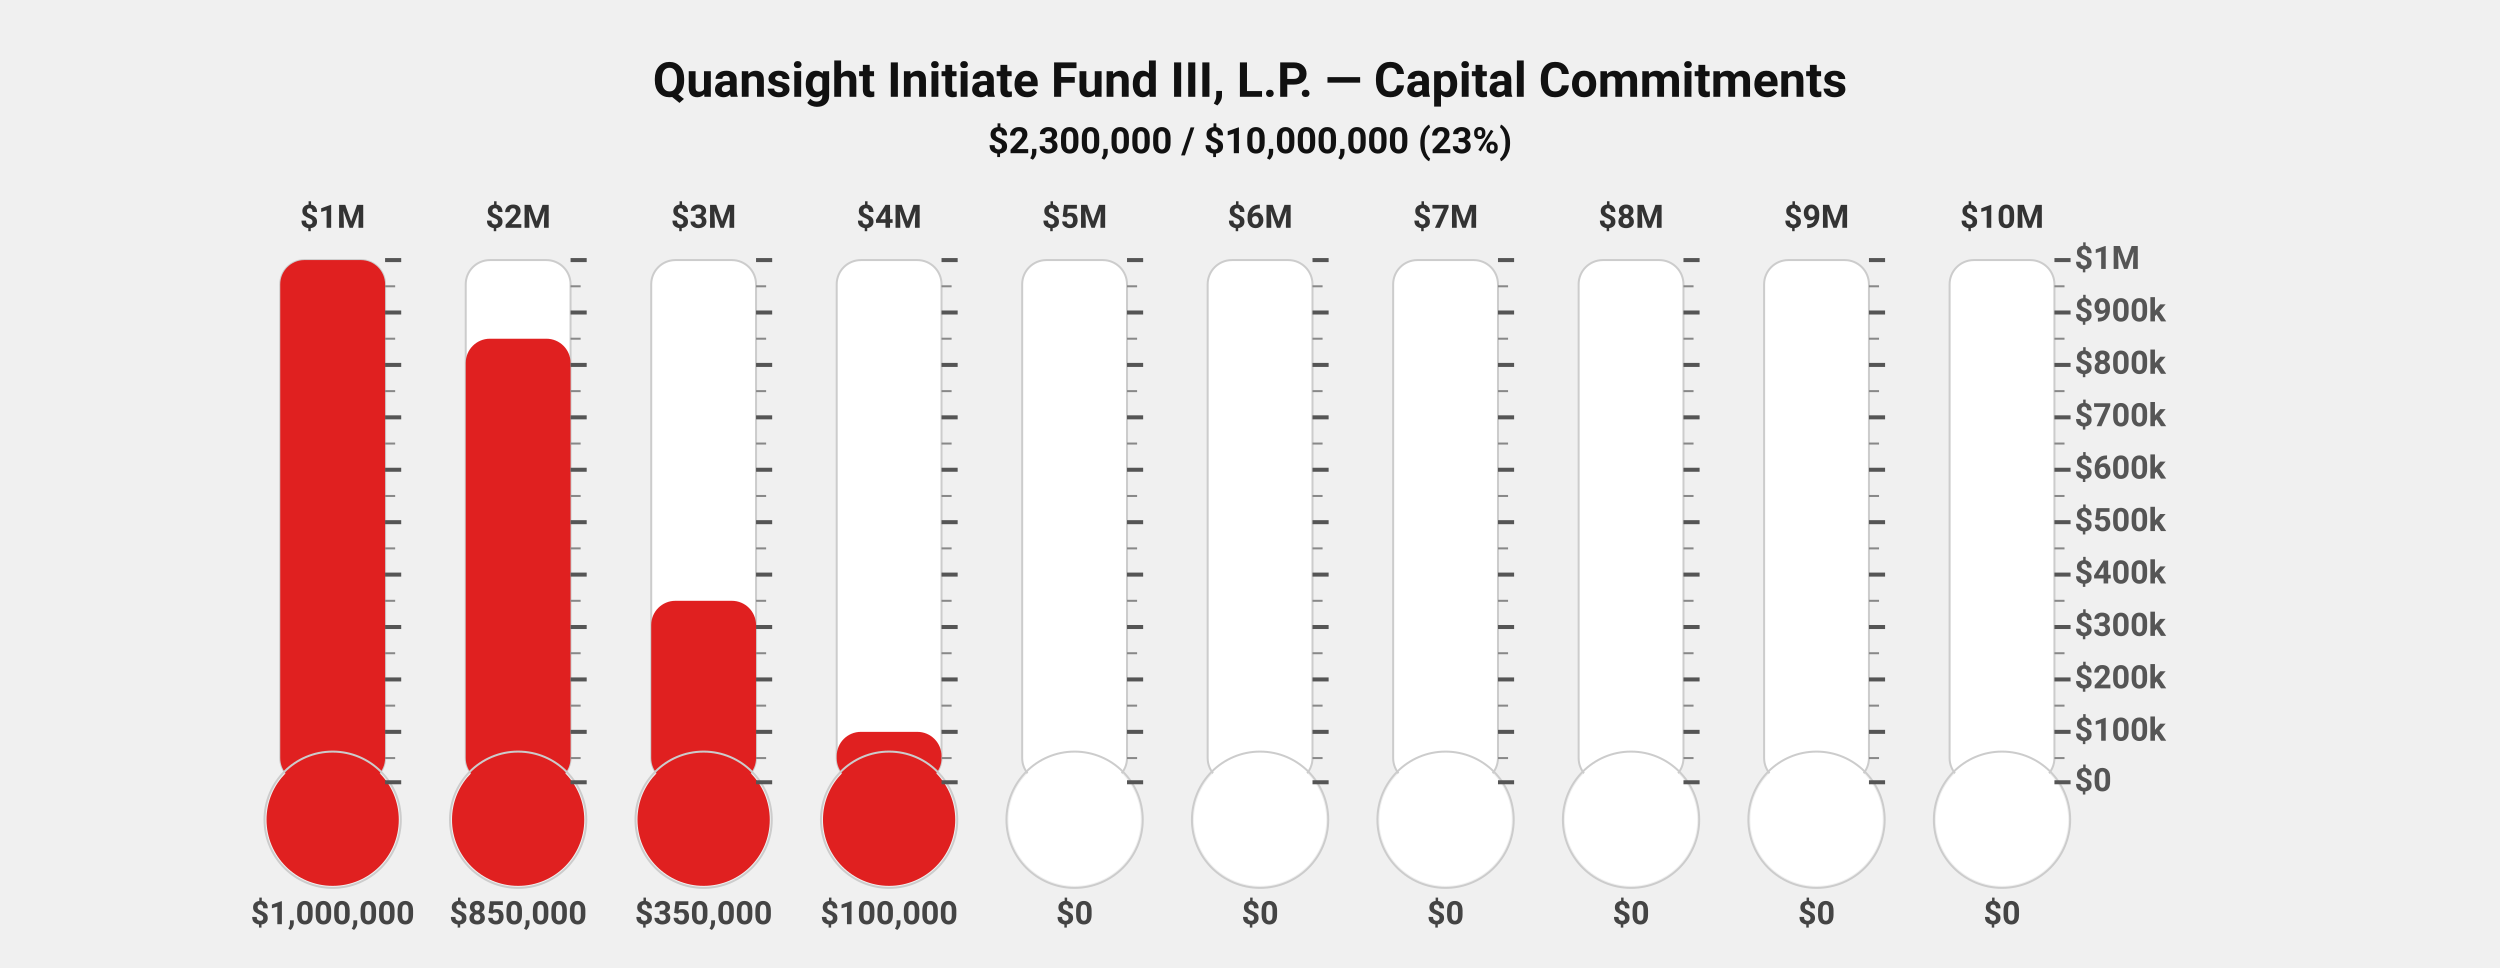
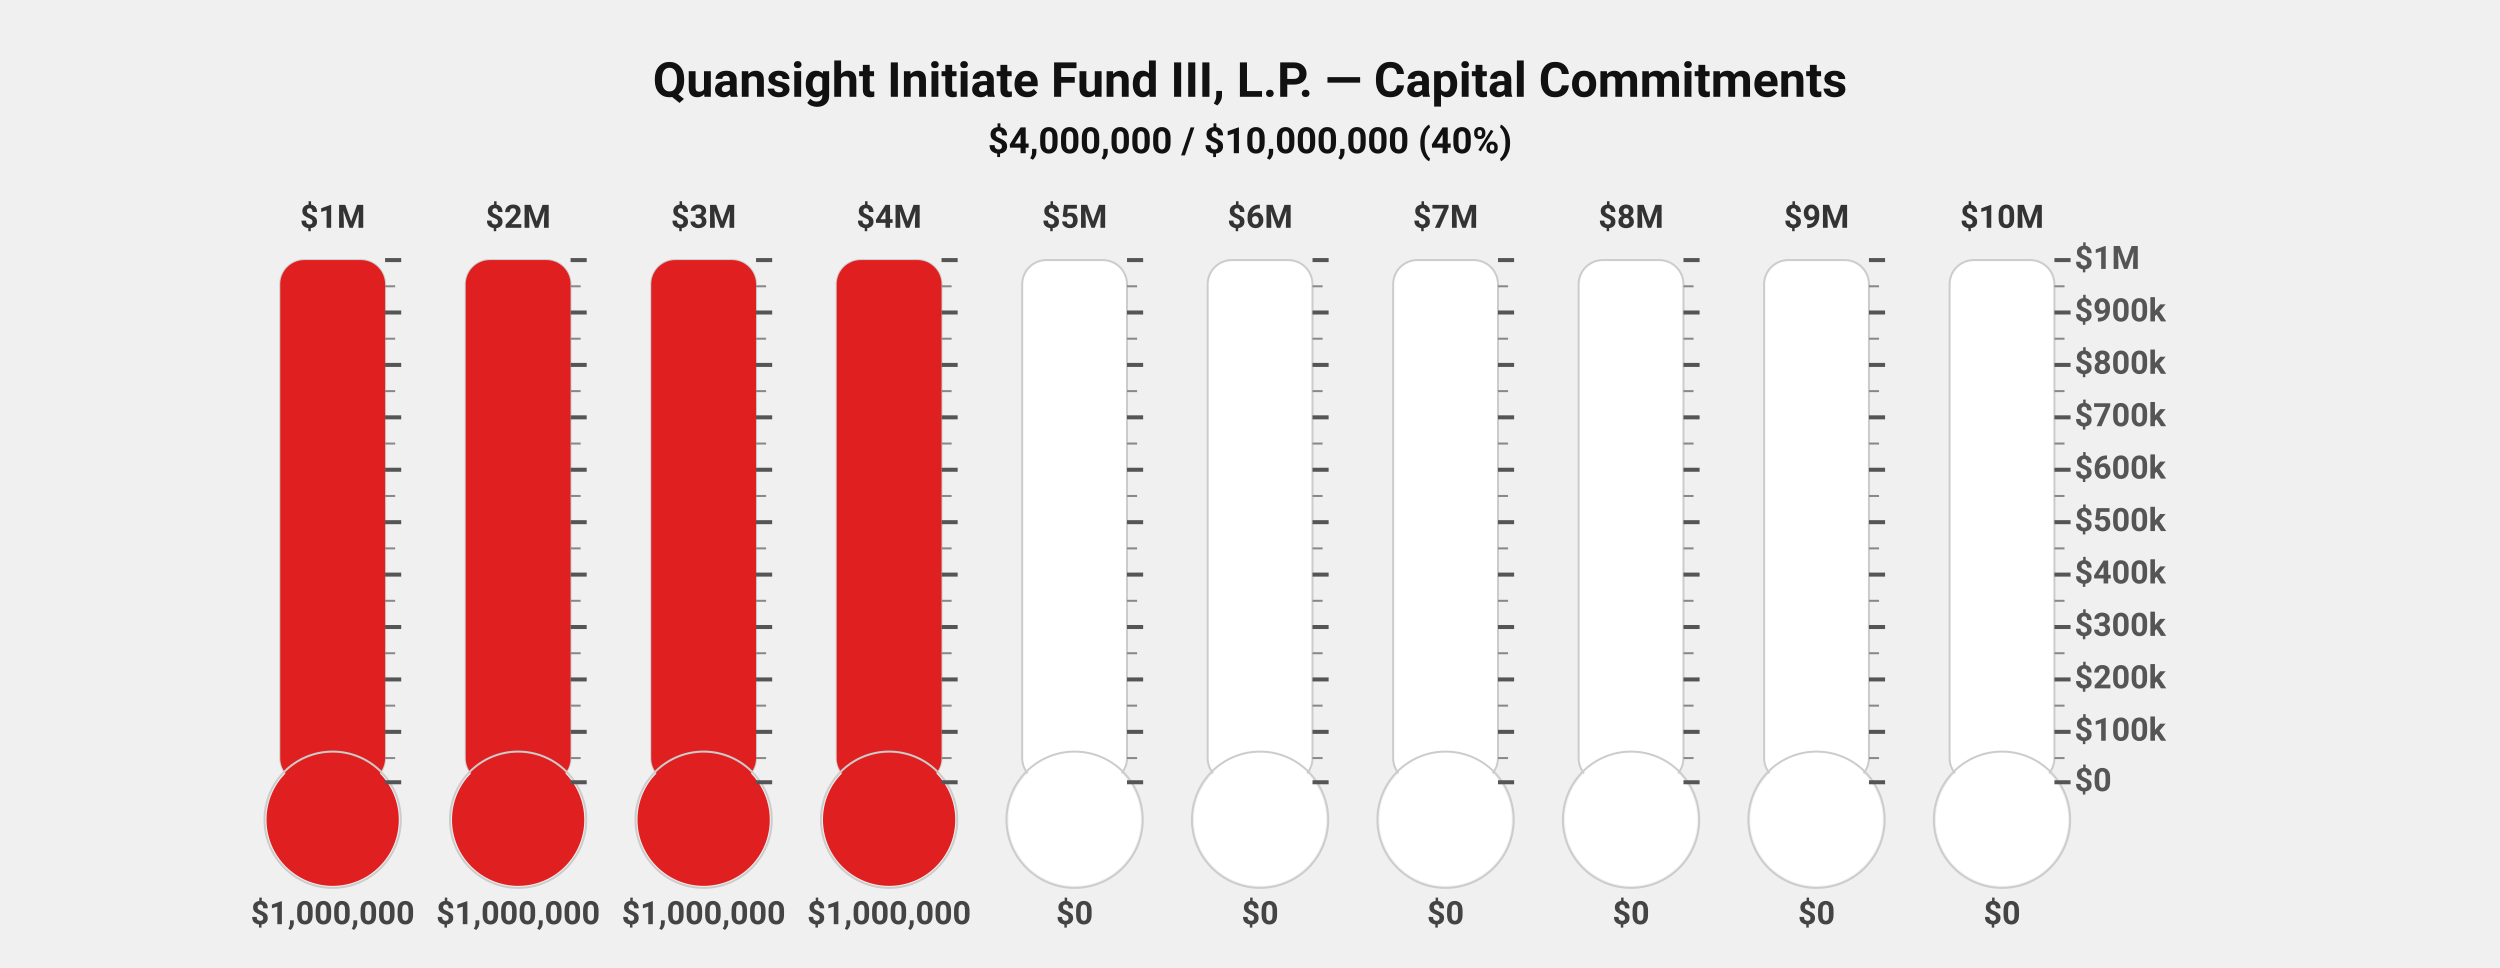
<svg xmlns="http://www.w3.org/2000/svg" width="1240" height="480" viewBox="0 0 1240 480">
  <defs>
    <style>
            .title{font:700 24px system-ui,-apple-system,Segoe UI,Roboto,sans-serif;fill:#111}
            .label{font:600 16px system-ui,-apple-system,Segoe UI,Roboto,sans-serif;fill:#222}
            .value{font:700 18px system-ui,-apple-system,Segoe UI,Roboto,sans-serif;fill:#111}
            .tickMajor{stroke:#555}
            .tickMinor{stroke:#888}
            .tube{fill:#ffffff;stroke:#ccc}
            .segLbl{font:600 16px system-ui,-apple-system,Segoe UI,Roboto,sans-serif;fill:#444}
            .topLbl{font:700 16px system-ui,-apple-system,Segoe UI,Roboto,sans-serif;fill:#333}
            .tickLbl{font:600 16px system-ui,-apple-system,Segoe UI,Roboto,sans-serif;fill:#555}
        </style>
  </defs>
  <text x="620.0" y="48" class="title" text-anchor="middle">Quansight Initiate Fund III, L.P. — Capital Commitments</text>
-   <text x="620.0" y="76" class="value" text-anchor="middle">$2,300,000 / $10,000,000 (23%)</text>
+   <text x="620.0" y="76" class="value" text-anchor="middle">$4,000,000 / $10,000,000 (40%)</text>
  <text x="165.0" y="113" class="topLbl" text-anchor="middle">$1M</text>
  <rect x="139" y="129" rx="12" ry="12" width="52" height="259" class="tube" />
  <clipPath id="clipFill0">
    <rect x="139" y="129" width="52" height="259" rx="12" ry="12" />
  </clipPath>
  <rect x="139" y="129" rx="12" ry="12" width="52" height="259" fill="#e02020" clip-path="url(#clipFill0)" />
  <circle cx="165.0" cy="406.59" r="32.8" style="fill:#e02020" />
  <circle cx="165.0" cy="406.59" r="33.8" fill="none" stroke="#ccc" stroke-width="1" />
  <line x1="191" y1="388" x2="199" y2="388" class="tickMajor" stroke-width="2" />
  <line x1="191" y1="363" x2="199" y2="363" class="tickMajor" stroke-width="2" />
  <line x1="191" y1="337" x2="199" y2="337" class="tickMajor" stroke-width="2" />
  <line x1="191" y1="311" x2="199" y2="311" class="tickMajor" stroke-width="2" />
  <line x1="191" y1="285" x2="199" y2="285" class="tickMajor" stroke-width="2" />
  <line x1="191" y1="259" x2="199" y2="259" class="tickMajor" stroke-width="2" />
  <line x1="191" y1="233" x2="199" y2="233" class="tickMajor" stroke-width="2" />
  <line x1="191" y1="207" x2="199" y2="207" class="tickMajor" stroke-width="2" />
  <line x1="191" y1="181" x2="199" y2="181" class="tickMajor" stroke-width="2" />
  <line x1="191" y1="155" x2="199" y2="155" class="tickMajor" stroke-width="2" />
  <line x1="191" y1="129" x2="199" y2="129" class="tickMajor" stroke-width="2" />
  <line x1="191" y1="376" x2="196" y2="376" class="tickMinor" stroke-width="1" />
  <line x1="191" y1="350" x2="196" y2="350" class="tickMinor" stroke-width="1" />
  <line x1="191" y1="324" x2="196" y2="324" class="tickMinor" stroke-width="1" />
  <line x1="191" y1="298" x2="196" y2="298" class="tickMinor" stroke-width="1" />
  <line x1="191" y1="272" x2="196" y2="272" class="tickMinor" stroke-width="1" />
  <line x1="191" y1="246" x2="196" y2="246" class="tickMinor" stroke-width="1" />
  <line x1="191" y1="220" x2="196" y2="220" class="tickMinor" stroke-width="1" />
  <line x1="191" y1="194" x2="196" y2="194" class="tickMinor" stroke-width="1" />
  <line x1="191" y1="168" x2="196" y2="168" class="tickMinor" stroke-width="1" />
  <line x1="191" y1="142" x2="196" y2="142" class="tickMinor" stroke-width="1" />
  <text x="165.0" y="458.39" class="segLbl" text-anchor="middle">$1,000,000</text>
  <text x="257.0" y="113" class="topLbl" text-anchor="middle">$2M</text>
  <rect x="231" y="129" rx="12" ry="12" width="52" height="259" class="tube" />
  <clipPath id="clipFill1">
-     <rect x="231" y="168" width="52" height="220" rx="12" ry="12" />
+     <rect x="231" y="129" width="52" height="259" rx="12" ry="12" />
  </clipPath>
  <rect x="231" y="129" rx="12" ry="12" width="52" height="259" fill="#e02020" clip-path="url(#clipFill1)" />
  <circle cx="257.0" cy="406.59" r="32.8" style="fill:#e02020" />
  <circle cx="257.0" cy="406.59" r="33.8" fill="none" stroke="#ccc" stroke-width="1" />
  <line x1="283" y1="388" x2="291" y2="388" class="tickMajor" stroke-width="2" />
  <line x1="283" y1="363" x2="291" y2="363" class="tickMajor" stroke-width="2" />
  <line x1="283" y1="337" x2="291" y2="337" class="tickMajor" stroke-width="2" />
  <line x1="283" y1="311" x2="291" y2="311" class="tickMajor" stroke-width="2" />
  <line x1="283" y1="285" x2="291" y2="285" class="tickMajor" stroke-width="2" />
  <line x1="283" y1="259" x2="291" y2="259" class="tickMajor" stroke-width="2" />
  <line x1="283" y1="233" x2="291" y2="233" class="tickMajor" stroke-width="2" />
  <line x1="283" y1="207" x2="291" y2="207" class="tickMajor" stroke-width="2" />
  <line x1="283" y1="181" x2="291" y2="181" class="tickMajor" stroke-width="2" />
  <line x1="283" y1="155" x2="291" y2="155" class="tickMajor" stroke-width="2" />
  <line x1="283" y1="129" x2="291" y2="129" class="tickMajor" stroke-width="2" />
  <line x1="283" y1="376" x2="288" y2="376" class="tickMinor" stroke-width="1" />
  <line x1="283" y1="350" x2="288" y2="350" class="tickMinor" stroke-width="1" />
  <line x1="283" y1="324" x2="288" y2="324" class="tickMinor" stroke-width="1" />
  <line x1="283" y1="298" x2="288" y2="298" class="tickMinor" stroke-width="1" />
  <line x1="283" y1="272" x2="288" y2="272" class="tickMinor" stroke-width="1" />
  <line x1="283" y1="246" x2="288" y2="246" class="tickMinor" stroke-width="1" />
  <line x1="283" y1="220" x2="288" y2="220" class="tickMinor" stroke-width="1" />
  <line x1="283" y1="194" x2="288" y2="194" class="tickMinor" stroke-width="1" />
  <line x1="283" y1="168" x2="288" y2="168" class="tickMinor" stroke-width="1" />
  <line x1="283" y1="142" x2="288" y2="142" class="tickMinor" stroke-width="1" />
-   <text x="257.0" y="458.39" class="segLbl" text-anchor="middle">$850,000</text>
+   <text x="257.0" y="458.39" class="segLbl" text-anchor="middle">$1,000,000</text>
  <text x="349.0" y="113" class="topLbl" text-anchor="middle">$3M</text>
  <rect x="323" y="129" rx="12" ry="12" width="52" height="259" class="tube" />
  <clipPath id="clipFill2">
-     <rect x="323" y="298" width="52" height="90" rx="12" ry="12" />
+     <rect x="323" y="129" width="52" height="259" rx="12" ry="12" />
  </clipPath>
  <rect x="323" y="129" rx="12" ry="12" width="52" height="259" fill="#e02020" clip-path="url(#clipFill2)" />
  <circle cx="349.0" cy="406.59" r="32.8" style="fill:#e02020" />
  <circle cx="349.0" cy="406.59" r="33.8" fill="none" stroke="#ccc" stroke-width="1" />
  <line x1="375" y1="388" x2="383" y2="388" class="tickMajor" stroke-width="2" />
  <line x1="375" y1="363" x2="383" y2="363" class="tickMajor" stroke-width="2" />
  <line x1="375" y1="337" x2="383" y2="337" class="tickMajor" stroke-width="2" />
  <line x1="375" y1="311" x2="383" y2="311" class="tickMajor" stroke-width="2" />
  <line x1="375" y1="285" x2="383" y2="285" class="tickMajor" stroke-width="2" />
  <line x1="375" y1="259" x2="383" y2="259" class="tickMajor" stroke-width="2" />
  <line x1="375" y1="233" x2="383" y2="233" class="tickMajor" stroke-width="2" />
  <line x1="375" y1="207" x2="383" y2="207" class="tickMajor" stroke-width="2" />
  <line x1="375" y1="181" x2="383" y2="181" class="tickMajor" stroke-width="2" />
  <line x1="375" y1="155" x2="383" y2="155" class="tickMajor" stroke-width="2" />
  <line x1="375" y1="129" x2="383" y2="129" class="tickMajor" stroke-width="2" />
  <line x1="375" y1="376" x2="380" y2="376" class="tickMinor" stroke-width="1" />
  <line x1="375" y1="350" x2="380" y2="350" class="tickMinor" stroke-width="1" />
  <line x1="375" y1="324" x2="380" y2="324" class="tickMinor" stroke-width="1" />
  <line x1="375" y1="298" x2="380" y2="298" class="tickMinor" stroke-width="1" />
  <line x1="375" y1="272" x2="380" y2="272" class="tickMinor" stroke-width="1" />
  <line x1="375" y1="246" x2="380" y2="246" class="tickMinor" stroke-width="1" />
  <line x1="375" y1="220" x2="380" y2="220" class="tickMinor" stroke-width="1" />
  <line x1="375" y1="194" x2="380" y2="194" class="tickMinor" stroke-width="1" />
  <line x1="375" y1="168" x2="380" y2="168" class="tickMinor" stroke-width="1" />
  <line x1="375" y1="142" x2="380" y2="142" class="tickMinor" stroke-width="1" />
-   <text x="349.0" y="458.39" class="segLbl" text-anchor="middle">$350,000</text>
+   <text x="349.0" y="458.39" class="segLbl" text-anchor="middle">$1,000,000</text>
  <text x="441.0" y="113" class="topLbl" text-anchor="middle">$4M</text>
  <rect x="415" y="129" rx="12" ry="12" width="52" height="259" class="tube" />
  <clipPath id="clipFill3">
-     <rect x="415" y="363" width="52" height="25" rx="12" ry="12" />
+     <rect x="415" y="129" width="52" height="259" rx="12" ry="12" />
  </clipPath>
  <rect x="415" y="129" rx="12" ry="12" width="52" height="259" fill="#e02020" clip-path="url(#clipFill3)" />
  <circle cx="441.0" cy="406.59" r="32.8" style="fill:#e02020" />
  <circle cx="441.0" cy="406.59" r="33.8" fill="none" stroke="#ccc" stroke-width="1" />
  <line x1="467" y1="388" x2="475" y2="388" class="tickMajor" stroke-width="2" />
  <line x1="467" y1="363" x2="475" y2="363" class="tickMajor" stroke-width="2" />
  <line x1="467" y1="337" x2="475" y2="337" class="tickMajor" stroke-width="2" />
  <line x1="467" y1="311" x2="475" y2="311" class="tickMajor" stroke-width="2" />
  <line x1="467" y1="285" x2="475" y2="285" class="tickMajor" stroke-width="2" />
  <line x1="467" y1="259" x2="475" y2="259" class="tickMajor" stroke-width="2" />
  <line x1="467" y1="233" x2="475" y2="233" class="tickMajor" stroke-width="2" />
  <line x1="467" y1="207" x2="475" y2="207" class="tickMajor" stroke-width="2" />
  <line x1="467" y1="181" x2="475" y2="181" class="tickMajor" stroke-width="2" />
  <line x1="467" y1="155" x2="475" y2="155" class="tickMajor" stroke-width="2" />
  <line x1="467" y1="129" x2="475" y2="129" class="tickMajor" stroke-width="2" />
  <line x1="467" y1="376" x2="472" y2="376" class="tickMinor" stroke-width="1" />
  <line x1="467" y1="350" x2="472" y2="350" class="tickMinor" stroke-width="1" />
  <line x1="467" y1="324" x2="472" y2="324" class="tickMinor" stroke-width="1" />
  <line x1="467" y1="298" x2="472" y2="298" class="tickMinor" stroke-width="1" />
  <line x1="467" y1="272" x2="472" y2="272" class="tickMinor" stroke-width="1" />
  <line x1="467" y1="246" x2="472" y2="246" class="tickMinor" stroke-width="1" />
  <line x1="467" y1="220" x2="472" y2="220" class="tickMinor" stroke-width="1" />
  <line x1="467" y1="194" x2="472" y2="194" class="tickMinor" stroke-width="1" />
  <line x1="467" y1="168" x2="472" y2="168" class="tickMinor" stroke-width="1" />
  <line x1="467" y1="142" x2="472" y2="142" class="tickMinor" stroke-width="1" />
-   <text x="441.0" y="458.39" class="segLbl" text-anchor="middle">$100,000</text>
+   <text x="441.0" y="458.39" class="segLbl" text-anchor="middle">$1,000,000</text>
  <text x="533.0" y="113" class="topLbl" text-anchor="middle">$5M</text>
  <rect x="507" y="129" rx="12" ry="12" width="52" height="259" class="tube" />
  <clipPath id="clipFill4">
    <rect x="507" y="388" width="52" height="0" rx="12" ry="12" />
  </clipPath>
  <rect x="507" y="129" rx="12" ry="12" width="52" height="259" fill="#e02020" clip-path="url(#clipFill4)" />
  <circle cx="533.0" cy="406.59" r="32.8" style="fill:#ffffff" />
  <circle cx="533.0" cy="406.59" r="33.8" fill="none" stroke="#ccc" stroke-width="1" />
  <line x1="559" y1="388" x2="567" y2="388" class="tickMajor" stroke-width="2" />
  <line x1="559" y1="363" x2="567" y2="363" class="tickMajor" stroke-width="2" />
  <line x1="559" y1="337" x2="567" y2="337" class="tickMajor" stroke-width="2" />
  <line x1="559" y1="311" x2="567" y2="311" class="tickMajor" stroke-width="2" />
  <line x1="559" y1="285" x2="567" y2="285" class="tickMajor" stroke-width="2" />
  <line x1="559" y1="259" x2="567" y2="259" class="tickMajor" stroke-width="2" />
  <line x1="559" y1="233" x2="567" y2="233" class="tickMajor" stroke-width="2" />
  <line x1="559" y1="207" x2="567" y2="207" class="tickMajor" stroke-width="2" />
  <line x1="559" y1="181" x2="567" y2="181" class="tickMajor" stroke-width="2" />
  <line x1="559" y1="155" x2="567" y2="155" class="tickMajor" stroke-width="2" />
  <line x1="559" y1="129" x2="567" y2="129" class="tickMajor" stroke-width="2" />
  <line x1="559" y1="376" x2="564" y2="376" class="tickMinor" stroke-width="1" />
  <line x1="559" y1="350" x2="564" y2="350" class="tickMinor" stroke-width="1" />
  <line x1="559" y1="324" x2="564" y2="324" class="tickMinor" stroke-width="1" />
  <line x1="559" y1="298" x2="564" y2="298" class="tickMinor" stroke-width="1" />
  <line x1="559" y1="272" x2="564" y2="272" class="tickMinor" stroke-width="1" />
  <line x1="559" y1="246" x2="564" y2="246" class="tickMinor" stroke-width="1" />
  <line x1="559" y1="220" x2="564" y2="220" class="tickMinor" stroke-width="1" />
  <line x1="559" y1="194" x2="564" y2="194" class="tickMinor" stroke-width="1" />
  <line x1="559" y1="168" x2="564" y2="168" class="tickMinor" stroke-width="1" />
  <line x1="559" y1="142" x2="564" y2="142" class="tickMinor" stroke-width="1" />
  <text x="533.0" y="458.39" class="segLbl" text-anchor="middle">$0</text>
  <text x="625.0" y="113" class="topLbl" text-anchor="middle">$6M</text>
  <rect x="599" y="129" rx="12" ry="12" width="52" height="259" class="tube" />
  <clipPath id="clipFill5">
    <rect x="599" y="388" width="52" height="0" rx="12" ry="12" />
  </clipPath>
  <rect x="599" y="129" rx="12" ry="12" width="52" height="259" fill="#e02020" clip-path="url(#clipFill5)" />
  <circle cx="625.0" cy="406.59" r="32.8" style="fill:#ffffff" />
  <circle cx="625.0" cy="406.59" r="33.8" fill="none" stroke="#ccc" stroke-width="1" />
  <line x1="651" y1="388" x2="659" y2="388" class="tickMajor" stroke-width="2" />
  <line x1="651" y1="363" x2="659" y2="363" class="tickMajor" stroke-width="2" />
  <line x1="651" y1="337" x2="659" y2="337" class="tickMajor" stroke-width="2" />
  <line x1="651" y1="311" x2="659" y2="311" class="tickMajor" stroke-width="2" />
  <line x1="651" y1="285" x2="659" y2="285" class="tickMajor" stroke-width="2" />
  <line x1="651" y1="259" x2="659" y2="259" class="tickMajor" stroke-width="2" />
  <line x1="651" y1="233" x2="659" y2="233" class="tickMajor" stroke-width="2" />
  <line x1="651" y1="207" x2="659" y2="207" class="tickMajor" stroke-width="2" />
  <line x1="651" y1="181" x2="659" y2="181" class="tickMajor" stroke-width="2" />
  <line x1="651" y1="155" x2="659" y2="155" class="tickMajor" stroke-width="2" />
  <line x1="651" y1="129" x2="659" y2="129" class="tickMajor" stroke-width="2" />
  <line x1="651" y1="376" x2="656" y2="376" class="tickMinor" stroke-width="1" />
  <line x1="651" y1="350" x2="656" y2="350" class="tickMinor" stroke-width="1" />
  <line x1="651" y1="324" x2="656" y2="324" class="tickMinor" stroke-width="1" />
  <line x1="651" y1="298" x2="656" y2="298" class="tickMinor" stroke-width="1" />
  <line x1="651" y1="272" x2="656" y2="272" class="tickMinor" stroke-width="1" />
  <line x1="651" y1="246" x2="656" y2="246" class="tickMinor" stroke-width="1" />
  <line x1="651" y1="220" x2="656" y2="220" class="tickMinor" stroke-width="1" />
  <line x1="651" y1="194" x2="656" y2="194" class="tickMinor" stroke-width="1" />
  <line x1="651" y1="168" x2="656" y2="168" class="tickMinor" stroke-width="1" />
  <line x1="651" y1="142" x2="656" y2="142" class="tickMinor" stroke-width="1" />
  <text x="625.0" y="458.39" class="segLbl" text-anchor="middle">$0</text>
  <text x="717.0" y="113" class="topLbl" text-anchor="middle">$7M</text>
  <rect x="691" y="129" rx="12" ry="12" width="52" height="259" class="tube" />
  <clipPath id="clipFill6">
    <rect x="691" y="388" width="52" height="0" rx="12" ry="12" />
  </clipPath>
  <rect x="691" y="129" rx="12" ry="12" width="52" height="259" fill="#e02020" clip-path="url(#clipFill6)" />
  <circle cx="717.0" cy="406.59" r="32.8" style="fill:#ffffff" />
  <circle cx="717.0" cy="406.59" r="33.8" fill="none" stroke="#ccc" stroke-width="1" />
  <line x1="743" y1="388" x2="751" y2="388" class="tickMajor" stroke-width="2" />
  <line x1="743" y1="363" x2="751" y2="363" class="tickMajor" stroke-width="2" />
  <line x1="743" y1="337" x2="751" y2="337" class="tickMajor" stroke-width="2" />
  <line x1="743" y1="311" x2="751" y2="311" class="tickMajor" stroke-width="2" />
  <line x1="743" y1="285" x2="751" y2="285" class="tickMajor" stroke-width="2" />
  <line x1="743" y1="259" x2="751" y2="259" class="tickMajor" stroke-width="2" />
  <line x1="743" y1="233" x2="751" y2="233" class="tickMajor" stroke-width="2" />
  <line x1="743" y1="207" x2="751" y2="207" class="tickMajor" stroke-width="2" />
  <line x1="743" y1="181" x2="751" y2="181" class="tickMajor" stroke-width="2" />
  <line x1="743" y1="155" x2="751" y2="155" class="tickMajor" stroke-width="2" />
  <line x1="743" y1="129" x2="751" y2="129" class="tickMajor" stroke-width="2" />
  <line x1="743" y1="376" x2="748" y2="376" class="tickMinor" stroke-width="1" />
  <line x1="743" y1="350" x2="748" y2="350" class="tickMinor" stroke-width="1" />
  <line x1="743" y1="324" x2="748" y2="324" class="tickMinor" stroke-width="1" />
  <line x1="743" y1="298" x2="748" y2="298" class="tickMinor" stroke-width="1" />
  <line x1="743" y1="272" x2="748" y2="272" class="tickMinor" stroke-width="1" />
  <line x1="743" y1="246" x2="748" y2="246" class="tickMinor" stroke-width="1" />
  <line x1="743" y1="220" x2="748" y2="220" class="tickMinor" stroke-width="1" />
  <line x1="743" y1="194" x2="748" y2="194" class="tickMinor" stroke-width="1" />
  <line x1="743" y1="168" x2="748" y2="168" class="tickMinor" stroke-width="1" />
  <line x1="743" y1="142" x2="748" y2="142" class="tickMinor" stroke-width="1" />
  <text x="717.0" y="458.39" class="segLbl" text-anchor="middle">$0</text>
  <text x="809.0" y="113" class="topLbl" text-anchor="middle">$8M</text>
  <rect x="783" y="129" rx="12" ry="12" width="52" height="259" class="tube" />
  <clipPath id="clipFill7">
    <rect x="783" y="388" width="52" height="0" rx="12" ry="12" />
  </clipPath>
  <rect x="783" y="129" rx="12" ry="12" width="52" height="259" fill="#e02020" clip-path="url(#clipFill7)" />
  <circle cx="809.0" cy="406.59" r="32.8" style="fill:#ffffff" />
  <circle cx="809.0" cy="406.59" r="33.8" fill="none" stroke="#ccc" stroke-width="1" />
  <line x1="835" y1="388" x2="843" y2="388" class="tickMajor" stroke-width="2" />
  <line x1="835" y1="363" x2="843" y2="363" class="tickMajor" stroke-width="2" />
  <line x1="835" y1="337" x2="843" y2="337" class="tickMajor" stroke-width="2" />
  <line x1="835" y1="311" x2="843" y2="311" class="tickMajor" stroke-width="2" />
  <line x1="835" y1="285" x2="843" y2="285" class="tickMajor" stroke-width="2" />
  <line x1="835" y1="259" x2="843" y2="259" class="tickMajor" stroke-width="2" />
  <line x1="835" y1="233" x2="843" y2="233" class="tickMajor" stroke-width="2" />
  <line x1="835" y1="207" x2="843" y2="207" class="tickMajor" stroke-width="2" />
  <line x1="835" y1="181" x2="843" y2="181" class="tickMajor" stroke-width="2" />
  <line x1="835" y1="155" x2="843" y2="155" class="tickMajor" stroke-width="2" />
  <line x1="835" y1="129" x2="843" y2="129" class="tickMajor" stroke-width="2" />
  <line x1="835" y1="376" x2="840" y2="376" class="tickMinor" stroke-width="1" />
  <line x1="835" y1="350" x2="840" y2="350" class="tickMinor" stroke-width="1" />
  <line x1="835" y1="324" x2="840" y2="324" class="tickMinor" stroke-width="1" />
  <line x1="835" y1="298" x2="840" y2="298" class="tickMinor" stroke-width="1" />
  <line x1="835" y1="272" x2="840" y2="272" class="tickMinor" stroke-width="1" />
  <line x1="835" y1="246" x2="840" y2="246" class="tickMinor" stroke-width="1" />
  <line x1="835" y1="220" x2="840" y2="220" class="tickMinor" stroke-width="1" />
  <line x1="835" y1="194" x2="840" y2="194" class="tickMinor" stroke-width="1" />
  <line x1="835" y1="168" x2="840" y2="168" class="tickMinor" stroke-width="1" />
  <line x1="835" y1="142" x2="840" y2="142" class="tickMinor" stroke-width="1" />
  <text x="809.0" y="458.39" class="segLbl" text-anchor="middle">$0</text>
  <text x="901.0" y="113" class="topLbl" text-anchor="middle">$9M</text>
  <rect x="875" y="129" rx="12" ry="12" width="52" height="259" class="tube" />
  <clipPath id="clipFill8">
    <rect x="875" y="388" width="52" height="0" rx="12" ry="12" />
  </clipPath>
  <rect x="875" y="129" rx="12" ry="12" width="52" height="259" fill="#e02020" clip-path="url(#clipFill8)" />
  <circle cx="901.0" cy="406.59" r="32.8" style="fill:#ffffff" />
  <circle cx="901.0" cy="406.59" r="33.8" fill="none" stroke="#ccc" stroke-width="1" />
  <line x1="927" y1="388" x2="935" y2="388" class="tickMajor" stroke-width="2" />
  <line x1="927" y1="363" x2="935" y2="363" class="tickMajor" stroke-width="2" />
  <line x1="927" y1="337" x2="935" y2="337" class="tickMajor" stroke-width="2" />
  <line x1="927" y1="311" x2="935" y2="311" class="tickMajor" stroke-width="2" />
  <line x1="927" y1="285" x2="935" y2="285" class="tickMajor" stroke-width="2" />
  <line x1="927" y1="259" x2="935" y2="259" class="tickMajor" stroke-width="2" />
  <line x1="927" y1="233" x2="935" y2="233" class="tickMajor" stroke-width="2" />
  <line x1="927" y1="207" x2="935" y2="207" class="tickMajor" stroke-width="2" />
  <line x1="927" y1="181" x2="935" y2="181" class="tickMajor" stroke-width="2" />
  <line x1="927" y1="155" x2="935" y2="155" class="tickMajor" stroke-width="2" />
  <line x1="927" y1="129" x2="935" y2="129" class="tickMajor" stroke-width="2" />
  <line x1="927" y1="376" x2="932" y2="376" class="tickMinor" stroke-width="1" />
  <line x1="927" y1="350" x2="932" y2="350" class="tickMinor" stroke-width="1" />
  <line x1="927" y1="324" x2="932" y2="324" class="tickMinor" stroke-width="1" />
  <line x1="927" y1="298" x2="932" y2="298" class="tickMinor" stroke-width="1" />
  <line x1="927" y1="272" x2="932" y2="272" class="tickMinor" stroke-width="1" />
  <line x1="927" y1="246" x2="932" y2="246" class="tickMinor" stroke-width="1" />
  <line x1="927" y1="220" x2="932" y2="220" class="tickMinor" stroke-width="1" />
  <line x1="927" y1="194" x2="932" y2="194" class="tickMinor" stroke-width="1" />
  <line x1="927" y1="168" x2="932" y2="168" class="tickMinor" stroke-width="1" />
  <line x1="927" y1="142" x2="932" y2="142" class="tickMinor" stroke-width="1" />
  <text x="901.0" y="458.39" class="segLbl" text-anchor="middle">$0</text>
  <text x="993.0" y="113" class="topLbl" text-anchor="middle">$10M</text>
  <rect x="967" y="129" rx="12" ry="12" width="52" height="259" class="tube" />
  <clipPath id="clipFill9">
    <rect x="967" y="388" width="52" height="0" rx="12" ry="12" />
  </clipPath>
  <rect x="967" y="129" rx="12" ry="12" width="52" height="259" fill="#e02020" clip-path="url(#clipFill9)" />
  <circle cx="993.0" cy="406.59" r="32.8" style="fill:#ffffff" />
  <circle cx="993.0" cy="406.59" r="33.8" fill="none" stroke="#ccc" stroke-width="1" />
  <line x1="1019" y1="388" x2="1027" y2="388" class="tickMajor" stroke-width="2" />
  <line x1="1019" y1="363" x2="1027" y2="363" class="tickMajor" stroke-width="2" />
  <line x1="1019" y1="337" x2="1027" y2="337" class="tickMajor" stroke-width="2" />
  <line x1="1019" y1="311" x2="1027" y2="311" class="tickMajor" stroke-width="2" />
  <line x1="1019" y1="285" x2="1027" y2="285" class="tickMajor" stroke-width="2" />
  <line x1="1019" y1="259" x2="1027" y2="259" class="tickMajor" stroke-width="2" />
  <line x1="1019" y1="233" x2="1027" y2="233" class="tickMajor" stroke-width="2" />
  <line x1="1019" y1="207" x2="1027" y2="207" class="tickMajor" stroke-width="2" />
  <line x1="1019" y1="181" x2="1027" y2="181" class="tickMajor" stroke-width="2" />
  <line x1="1019" y1="155" x2="1027" y2="155" class="tickMajor" stroke-width="2" />
  <line x1="1019" y1="129" x2="1027" y2="129" class="tickMajor" stroke-width="2" />
  <line x1="1019" y1="376" x2="1024" y2="376" class="tickMinor" stroke-width="1" />
  <line x1="1019" y1="350" x2="1024" y2="350" class="tickMinor" stroke-width="1" />
  <line x1="1019" y1="324" x2="1024" y2="324" class="tickMinor" stroke-width="1" />
  <line x1="1019" y1="298" x2="1024" y2="298" class="tickMinor" stroke-width="1" />
  <line x1="1019" y1="272" x2="1024" y2="272" class="tickMinor" stroke-width="1" />
  <line x1="1019" y1="246" x2="1024" y2="246" class="tickMinor" stroke-width="1" />
  <line x1="1019" y1="220" x2="1024" y2="220" class="tickMinor" stroke-width="1" />
  <line x1="1019" y1="194" x2="1024" y2="194" class="tickMinor" stroke-width="1" />
  <line x1="1019" y1="168" x2="1024" y2="168" class="tickMinor" stroke-width="1" />
  <line x1="1019" y1="142" x2="1024" y2="142" class="tickMinor" stroke-width="1" />
  <text x="1029" y="388" class="tickLbl" dominant-baseline="middle">$0</text>
  <text x="1029" y="363" class="tickLbl" dominant-baseline="middle">$100k</text>
  <text x="1029" y="337" class="tickLbl" dominant-baseline="middle">$200k</text>
  <text x="1029" y="311" class="tickLbl" dominant-baseline="middle">$300k</text>
  <text x="1029" y="285" class="tickLbl" dominant-baseline="middle">$400k</text>
  <text x="1029" y="259" class="tickLbl" dominant-baseline="middle">$500k</text>
  <text x="1029" y="233" class="tickLbl" dominant-baseline="middle">$600k</text>
  <text x="1029" y="207" class="tickLbl" dominant-baseline="middle">$700k</text>
  <text x="1029" y="181" class="tickLbl" dominant-baseline="middle">$800k</text>
  <text x="1029" y="155" class="tickLbl" dominant-baseline="middle">$900k</text>
  <text x="1029" y="129" class="tickLbl" dominant-baseline="middle">$1M</text>
  <text x="993.0" y="458.39" class="segLbl" text-anchor="middle">$0</text>
</svg>
